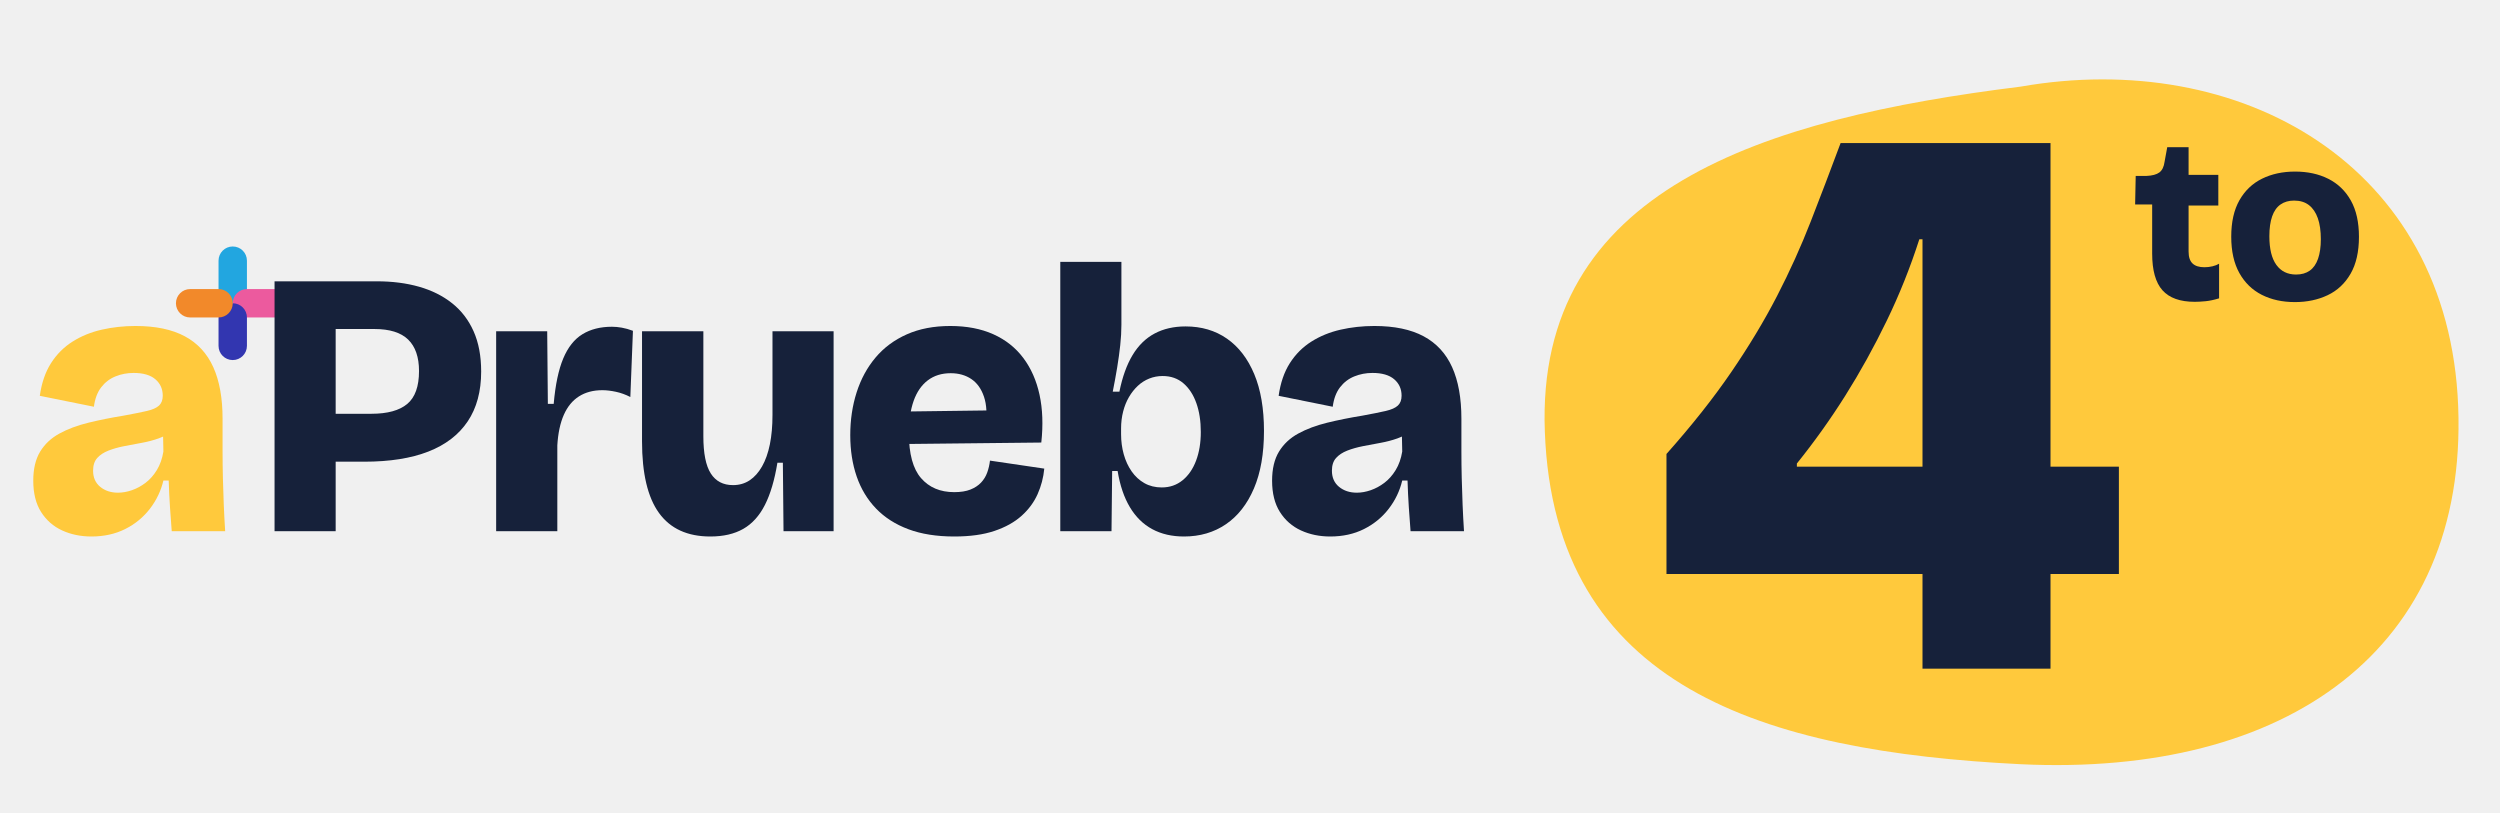
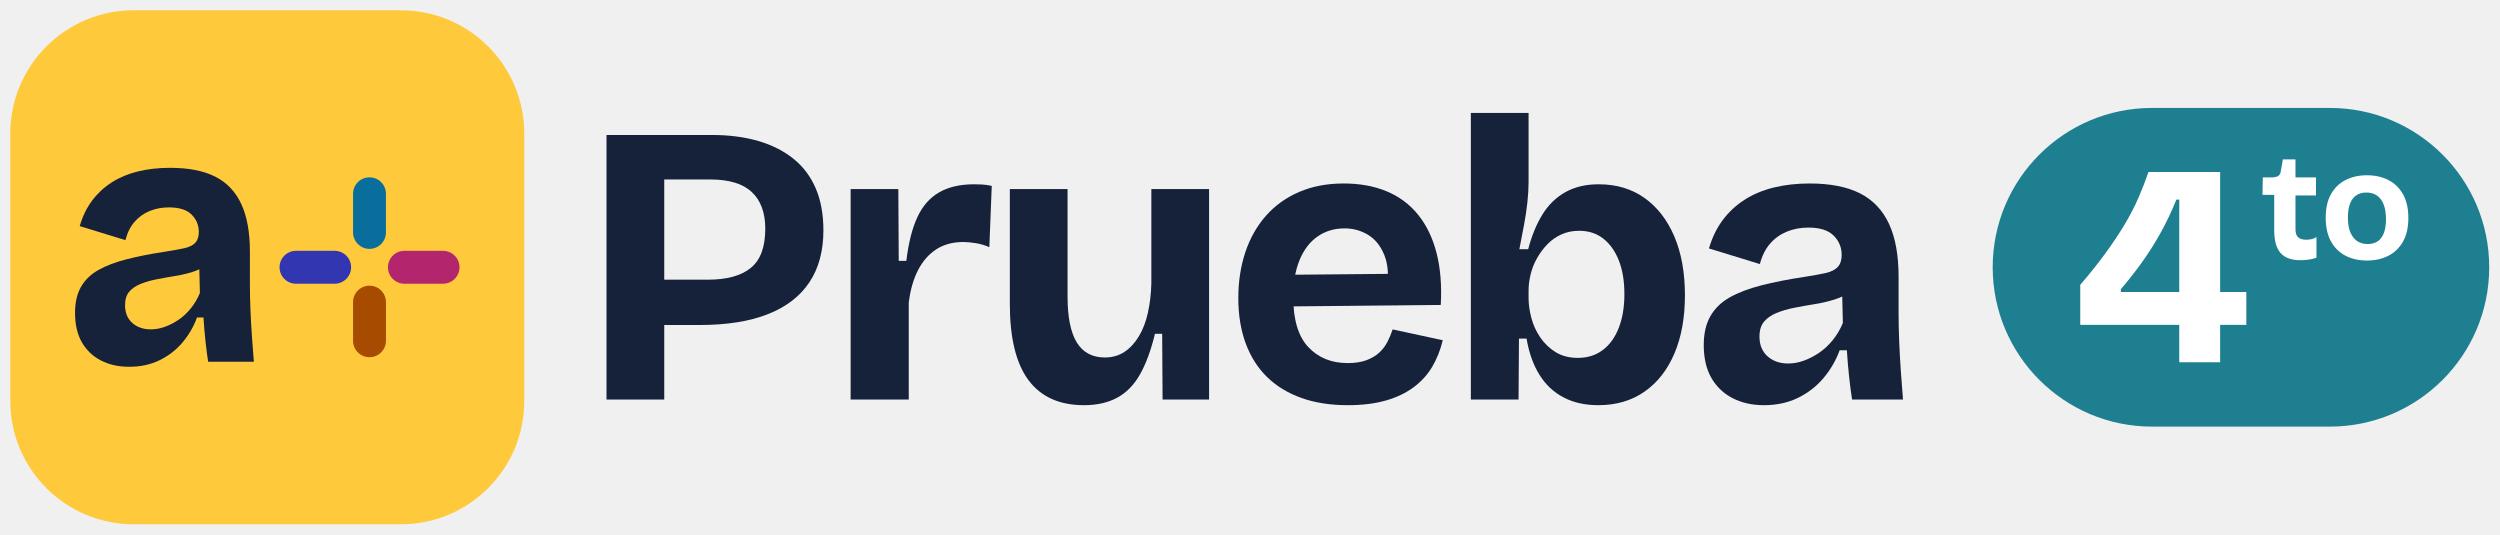
- <svg xmlns="http://www.w3.org/2000/svg" viewBox="-6.0 -140.3 660.3 214.6" role="img" aria-label="aPrueba 4to">
-   <path transform="translate(397.00 -134.30) scale(1.2564 1.6883)" d="M104 10 C150 4 194 22 196 60 C198 98 160 118 104 116 C50 114 6 104 4 64 C2 26 50 15 104 10Z" fill="#FFC93C" />
-   <g fill="#FFC93C">
-     <path transform="translate(0.00 0.00) scale(0.1 -0.1)" d="M181.286 -14Q139 -14 104.143 2Q69.286 18 48.571 50.643Q27.857 83.286 27.857 133.428Q27.857 180.143 46 210.071Q64.143 240 97 257.929Q129.857 275.857 173.285 286.5Q216.714 297.143 266.856 305.286Q305.714 312.429 327.999 317.571Q350.285 322.714 360.071 331.857Q369.857 341 369.857 357.857Q369.857 384.571 350.357 401.286Q330.857 418 293 418Q267.571 418 245 408.857Q222.428 399.714 207.285 380.071Q192.143 360.428 188 328.714L45.143 357.571Q52.285 408.571 74.714 443.785Q97.142 479 131.642 500.786Q166.142 522.571 208.785 532.286Q251.428 542 297.857 542Q377.428 542 428.142 514.786Q478.857 487.571 503.357 433.214Q527.857 378.857 527.857 297V210.428Q527.857 175.714 528.714 140.5Q529.571 105.286 530.999 70.286Q532.428 35.286 534.714 0H393.571Q391.285 28.572 389 62.715Q386.714 96.858 385.571 133.858H371.571Q361.857 92.858 335.786 59.072Q309.714 25.286 270.5 5.643Q231.286 -14 181.286 -14ZM251.714 101.714Q269.285 101.714 288.214 108.214Q307.143 114.714 324.357 127.714Q341.571 140.714 354.285 161.5Q367 182.286 371.571 210.429L370.428 266.428L394 264.857Q379.714 252.429 358.643 245.0Q337.571 237.571 314.286 233.357Q291 229.143 268.071 224.643Q245.143 220.143 226.571 212.929Q208 205.714 196.928 193.5Q185.857 181.286 185.857 159.857Q185.857 132.714 204.643 117.214Q223.428 101.714 251.714 101.714Z" />
+ <svg xmlns="http://www.w3.org/2000/svg" viewBox="-2 -2 486.4 104" role="img" aria-label="aPrueba 4to">
+   <rect x="0" y="0" width="100" height="100" rx="24.0" fill="#FFC93C" />
+   <g fill="#16213A">
+     <path transform="translate(9.87 68.38) scale(0.07 -0.07)" d="M189 -14Q145 -14 111.0 3.5Q77 21 58.0 54.0Q39 87 39 136Q39 179 55.5 208.0Q72 237 104.0 255.0Q136 273 183.0 285.0Q230 297 290 306Q322 311 342.5 315.5Q363 320 373.0 330.5Q383 341 383 361Q383 389 363.0 409.0Q343 429 300 429Q271 429 246.5 419.0Q222 409 204.5 389.0Q187 369 179 338L52 377Q64 418 86.5 448.0Q109 478 141.0 498.5Q173 519 214.0 529.0Q255 539 303 539Q380 539 428.5 514.5Q477 490 501.0 438.5Q525 387 525 306V216Q525 181 526.5 145.0Q528 109 530.5 72.5Q533 36 536 0H409Q405 25 401.5 57.5Q398 90 396 123H378Q364 85 338.0 54.0Q312 23 274.5 4.5Q237 -14 189 -14ZM250 90Q269 90 288.5 97.0Q308 104 326.5 116.5Q345 129 360.5 148.0Q376 167 386 191L384 275L407 270Q389 257 365.0 249.5Q341 242 315.5 238.0Q290 234 265.0 229.0Q240 224 220.5 216.0Q201 208 189.5 194.5Q178 181 178 157Q178 126 198.0 108.0Q218 90 250 90Z" />
  </g>
-   <rect x="51.72" y="-75.20" width="7.5" height="15" rx="3.75" fill="#22A6E0" />
-   <rect x="55.47" y="-63.95" width="15" height="7.5" rx="3.75" fill="#EC5A9E" />
-   <rect x="51.72" y="-60.20" width="7.5" height="15" rx="3.75" fill="#3236B0" />
-   <rect x="40.47" y="-63.95" width="15" height="7.5" rx="3.75" fill="#F2892A" />
+   <rect x="66.69" y="32.50" width="6.40" height="13.92" rx="3.20" fill="#0A6E9C" />
+   <rect x="73.48" y="46.80" width="13.92" height="6.40" rx="3.20" fill="#B3266D" />
+   <rect x="66.69" y="53.58" width="6.40" height="13.92" rx="3.20" fill="#A64B00" />
+   <rect x="52.39" y="46.80" width="13.92" height="6.40" rx="3.20" fill="#3236B0" />
  <g fill="#16213A">
-     <path transform="translate(60.80 0.00) scale(0.1 -0.1)" d="M176.428 183.572V310.143H313.142Q376.428 310.143 407.57 336.072Q438.713 362 438.713 423Q438.713 478.143 410.07 506.071Q381.428 534 320.856 534H176.428V660H327.571Q388.571 660 438.999 645.643Q489.428 631.286 526.213 602Q562.999 572.714 582.928 527.857Q602.856 483 602.856 421.572Q602.856 343.143 567.356 290.143Q531.856 237.143 463.428 210.357Q394.999 183.572 293.999 183.572ZM57.142 0V660H218.571V0Z" />
-     <path transform="translate(119.90 0.00) scale(0.1 -0.1)" d="M51.428 0V262.429V528H186.285L188 336.285H203.428Q209.999 411.714 228.642 456.214Q247.285 500.714 279.499 520.357Q311.713 540 357.284 540Q369.57 540 383.356 537.571Q397.142 535.143 412.714 529.285L405.856 354.428Q387.285 364 367.713 368.214Q348.142 372.428 331.999 372.428Q295.999 372.428 270.285 356.143Q244.571 339.857 230.214 307.428Q215.857 275 213 226.714V0Z" />
-     <path transform="translate(159.10 0.00) scale(0.1 -0.1)" d="M225.142 -14Q134.571 -14 89.642 48Q44.714 110 44.714 237.428V528H206.714V250.857Q206.714 183.143 226.357 152.429Q245.999 121.714 284.999 121.714Q309.856 121.714 328.928 134.357Q347.999 147 361.713 171.072Q375.428 195.143 382.356 229.286Q389.285 263.429 389.285 306.858V528H550.713V223.715V0H418.427L416.713 180.858H402.285Q391.142 112.429 369.285 69.357Q347.428 26.286 312.142 6.143Q276.856 -14 225.142 -14Z" />
-     <path transform="translate(215.80 0.00) scale(0.1 -0.1)" d="M302.428 -14Q232.571 -14 181.214 5.214Q129.857 24.429 95.714 59.929Q61.571 95.429 44.643 144.572Q27.714 193.714 27.714 253.571Q27.714 314 44.5 366.571Q61.285 419.143 94.357 458.5Q127.428 497.857 177.071 519.929Q226.714 542 291.857 542Q357 542 405.5 520.214Q454 498.428 484.714 457.571Q515.428 416.714 527.642 360.286Q539.856 303.857 532.285 234.143L131.571 229.857V315.572L427.141 319.429L384.999 275.286Q391.571 323.571 380.928 355.071Q370.285 386.571 347.428 401.928Q324.571 417.286 293 417.286Q257.142 417.286 232.285 398.286Q207.428 379.286 195 343.929Q182.571 308.571 182.571 258.714Q182.571 177.143 214.714 140.143Q246.857 103.143 302.285 103.143Q328 103.143 345.142 110Q362.285 116.857 373.142 128.357Q383.999 139.857 389.428 154.929Q394.856 170 396.714 186.429L540.142 165.286Q536.857 130.001 522.5 97.858Q508.143 65.715 480.143 40.572Q452.143 15.429 408.5 0.714Q364.857 -14 302.428 -14Z" />
-     <path transform="translate(268.90 0.00) scale(0.1 -0.1)" d="M378.142 -14Q330.285 -14 294.285 5.429Q258.285 24.857 235.214 63.5Q212.142 102.143 202.857 159H188.428L186.714 0H51.428V228.856V711.428H212.857V545Q212.857 519.714 209.785 491.286Q206.714 462.857 201.642 432.143Q196.571 401.428 190 368.571H207.571Q219.428 427.143 242.428 465.286Q265.428 503.429 300.571 522.143Q335.714 540.857 382.285 540.857Q445.285 540.857 491.642 508.572Q537.999 476.286 563.713 414.857Q589.427 353.429 589.427 264.714Q589.427 175.143 562.927 113Q536.427 50.857 488.928 18.429Q441.428 -14 378.142 -14ZM319.428 115.571Q351.142 115.571 374.428 134.5Q397.713 153.429 410.142 186.5Q422.57 219.571 422.57 262Q422.57 305 410.856 338.143Q399.142 371.286 376.713 390.571Q354.285 409.857 321.714 409.857Q303.142 409.857 286.357 403.143Q269.571 396.429 256.214 383.929Q242.857 371.429 232.857 354.357Q222.857 337.286 217.428 316.072Q212 294.857 212 271.143V256.143Q212 228.286 219.071 203Q226.142 177.714 239.857 158Q253.571 138.286 273.571 126.928Q293.571 115.571 319.428 115.571Z" />
-     <path transform="translate(327.20 0.00) scale(0.1 -0.1)" d="M181.286 -14Q139 -14 104.143 2Q69.286 18 48.571 50.643Q27.857 83.286 27.857 133.428Q27.857 180.143 46 210.071Q64.143 240 97 257.929Q129.857 275.857 173.285 286.5Q216.714 297.143 266.856 305.286Q305.714 312.429 327.999 317.571Q350.285 322.714 360.071 331.857Q369.857 341 369.857 357.857Q369.857 384.571 350.357 401.286Q330.857 418 293 418Q267.571 418 245 408.857Q222.428 399.714 207.285 380.071Q192.143 360.428 188 328.714L45.143 357.571Q52.285 408.571 74.714 443.785Q97.142 479 131.642 500.786Q166.142 522.571 208.785 532.286Q251.428 542 297.857 542Q377.428 542 428.142 514.786Q478.857 487.571 503.357 433.214Q527.857 378.857 527.857 297V210.428Q527.857 175.714 528.714 140.5Q529.571 105.286 530.999 70.286Q532.428 35.286 534.714 0H393.571Q391.285 28.572 389 62.715Q386.714 96.858 385.571 133.858H371.571Q361.857 92.858 335.786 59.072Q309.714 25.286 270.5 5.643Q231.286 -14 181.286 -14ZM251.714 101.714Q269.285 101.714 288.214 108.214Q307.143 114.714 324.357 127.714Q341.571 140.714 354.285 161.5Q367 182.286 371.571 210.429L370.428 266.428L394 264.857Q379.714 252.429 358.643 245.0Q337.571 237.571 314.286 233.357Q291 229.143 268.071 224.643Q245.143 220.143 226.571 212.929Q208 205.714 196.928 193.5Q185.857 181.286 185.857 159.857Q185.857 132.714 204.643 117.214Q223.428 101.714 251.714 101.714Z" />
+     <path transform="translate(110.31 75.74) scale(0.078 -0.078)" d="M174 186V299H325Q397 299 433.0 328.5Q469 358 469 426Q469 486 435.5 517.5Q402 549 332 549H174V660H336Q400 660 451.5 645.0Q503 630 539.5 600.5Q576 571 595.0 526.5Q614 482 614 422Q614 345 579.0 292.5Q544 240 475.5 213.0Q407 186 305 186ZM73 0V660H217V0Z" />
+     <path transform="translate(158.35 75.74) scale(0.078 -0.078)" d="M66 0V254V525H185L186 346H205Q213 413 232.5 455.0Q252 497 287.0 517.0Q322 537 374 537Q383 537 393.5 536.5Q404 536 418 533L412 380Q397 387 379.0 390.0Q361 393 347 393Q308 393 280.0 375.0Q252 357 234.5 323.5Q217 290 211 242V0Z" />
+     <path transform="translate(189.87 75.74) scale(0.078 -0.078)" d="M244 -14Q152 -14 105.5 48.5Q59 111 59 239V525H203V257Q203 180 226.0 142.5Q249 105 296 105Q324 105 345.0 119.0Q366 133 381.0 158.0Q396 183 403.5 217.0Q411 251 412 290V525H556V214V0H440L439 164H421Q406 102 383.5 62.5Q361 23 326.5 4.5Q292 -14 244 -14Z" />
+     <path transform="translate(236.04 75.74) scale(0.078 -0.078)" d="M310 -14Q245 -14 194.5 4.0Q144 22 109.0 56.0Q74 90 55.5 140.0Q37 190 37 253Q37 315 54.5 367.5Q72 420 106.0 458.5Q140 497 189.0 518.0Q238 539 300 539Q360 539 407.0 519.5Q454 500 485.5 461.0Q517 422 531.5 365.5Q546 309 542 236L130 232V311L459 314L408 274Q415 327 401.0 361.0Q387 395 360.5 411.0Q334 427 302 427Q264 427 235.0 407.0Q206 387 190.0 348.5Q174 310 174 256Q174 171 211.5 131.0Q249 91 310 91Q338 91 357.5 98.5Q377 106 389.5 118.0Q402 130 409.5 145.0Q417 160 422 175L547 148Q538 111 520.5 81.5Q503 52 474.0 30.5Q445 9 404.5 -2.5Q364 -14 310 -14Z" />
+     <path transform="translate(279.02 75.74) scale(0.078 -0.078)" d="M384 -14Q334 -14 297.0 5.5Q260 25 237.0 62.0Q214 99 205 152H186L185 0H66V258V715H210V543Q210 519 207.0 491.5Q204 464 198.5 435.0Q193 406 187 375H209Q222 425 244.5 461.5Q267 498 302.0 517.5Q337 537 385 537Q451 537 499.0 503.0Q547 469 573.5 407.0Q600 345 600 260Q600 177 574.0 115.5Q548 54 499.5 20.0Q451 -14 384 -14ZM333 104Q369 104 395.0 123.5Q421 143 435.0 179.0Q449 215 449 263Q449 311 435.5 346.0Q422 381 397.0 401.0Q372 421 336 421Q312 421 292.0 412.0Q272 403 257.0 387.5Q242 372 231.0 352.5Q220 333 215.0 312.0Q210 291 210 272V253Q210 230 217.0 203.5Q224 177 239.5 154.5Q255 132 278.0 118.0Q301 104 333 104Z" />
+     <path transform="translate(326.44 75.74) scale(0.078 -0.078)" d="M189 -14Q145 -14 111.0 3.5Q77 21 58.0 54.0Q39 87 39 136Q39 179 55.5 208.0Q72 237 104.0 255.0Q136 273 183.0 285.0Q230 297 290 306Q322 311 342.5 315.5Q363 320 373.0 330.5Q383 341 383 361Q383 389 363.0 409.0Q343 429 300 429Q271 429 246.5 419.0Q222 409 204.5 389.0Q187 369 179 338L52 377Q64 418 86.5 448.0Q109 478 141.0 498.5Q173 519 214.0 529.0Q255 539 303 539Q380 539 428.5 514.5Q477 490 501.0 438.5Q525 387 525 306V216Q525 181 526.5 145.0Q528 109 530.5 72.5Q533 36 536 0H409Q405 25 401.5 57.5Q398 90 396 123H378Q364 85 338.0 54.0Q312 23 274.5 4.5Q237 -14 189 -14ZM250 90Q269 90 288.5 97.0Q308 104 326.5 116.5Q345 129 360.5 148.0Q376 167 386 191L384 275L407 270Q389 257 365.0 249.5Q341 242 315.5 238.0Q290 234 265.0 229.0Q240 224 220.5 216.0Q201 208 189.5 194.5Q178 181 178 157Q178 126 198.0 108.0Q218 90 250 90Z" />
  </g>
-   <g fill="#16213A">
-     <path transform="translate(431.00 36.30) scale(0.21 -0.21)" d="M15 119V270Q63 324 96.5 373.0Q130 422 154.0 468.5Q178 515 196.5 562.5Q215 610 234 661H498V0H337V540H333Q316 487 292.0 437.5Q268 388 240.0 343.5Q212 299 179 258V254H584V119Z" />
+   <rect x="385.7" y="19.0" width="96.6" height="62.0" rx="31.0" fill="#1E7F91" />
+   <g fill="#FFFFFF">
+     <path transform="translate(401.39 68.48) scale(0.056 -0.056)" d="M24 130V269Q73 326 111.0 378.0Q149 430 177.5 477.5Q206 525 226.0 571.0Q246 617 261 661H510V0H368V565H358Q333 503 302.5 448.5Q272 394 237.5 346.0Q203 298 165 254V244H601V130Z" />
  </g>
-   <g fill="#16213A">
-     <path transform="translate(557.27 -61.38) scale(0.062 -0.062)" d="M264.809 -12.81Q171 -12.81 127.119 36.31Q83.238 85.429 83.238 192.714V402H10.667L13.095 523.428H58.19Q95.904 524.952 113.809 538.214Q131.714 551.477 136.095 583.858L147.428 645.762H238.381V528H365.047V397.19H238.381V201.238Q238.381 166.476 255.262 150.476Q272.143 134.476 305.619 134.476Q323.666 134.476 340.285 138.476Q356.904 142.476 368.285 149.476V2Q336.476 -7.81 310.452 -10.31Q284.428 -12.81 264.809 -12.81Z" />
-     <path transform="translate(581.45 -61.38) scale(0.062 -0.062)" d="M301.428 -14Q221.381 -14 160.357 16.905Q99.333 47.81 64.714 109.714Q30.095 171.619 30.095 264.619Q30.095 358.381 65 419.881Q99.905 481.381 161.428 511.69Q222.952 542 302 542Q382.428 542 443.762 511.095Q505.095 480.19 539.619 418.69Q574.142 357.19 574.142 264Q574.142 168.619 538.428 106.714Q502.714 44.81 440.785 15.405Q378.857 -14 301.428 -14ZM306.238 103.381Q341.285 103.381 364.714 120.071Q388.142 136.762 399.952 170.762Q411.761 204.762 411.761 254.19Q411.761 307 398.952 343.31Q386.142 379.619 361.214 399.024Q336.285 418.429 297.809 418.429Q263.762 418.429 239.928 401.738Q216.095 385.048 204.286 351.048Q192.476 317.048 192.476 266.619Q192.476 185.762 222.214 144.571Q251.952 103.381 306.238 103.381Z" />
+   <g fill="#FFFFFF">
+     <path transform="translate(437.77 48.27) scale(0.03 -0.03)" d="M261 -12Q173 -12 131.5 34.5Q90 81 90 183V412H14L16 525H69Q100 525 115.0 534.0Q130 543 133 567L146 642H228V525H361V408H228V189Q228 153 245.0 137.0Q262 121 297 121Q316 121 333.5 125.0Q351 129 364 138V4Q333 -6 307.0 -9.0Q281 -12 261 -12Z" />
+     <path transform="translate(449.38 48.27) scale(0.03 -0.03)" d="M304 -14Q225 -14 165.0 17.5Q105 49 71.0 110.5Q37 172 37 264Q37 356 71.5 417.0Q106 478 166.5 508.5Q227 539 304 539Q383 539 443.5 508.0Q504 477 538.5 415.5Q573 354 573 262Q573 169 537.5 107.5Q502 46 441.5 16.0Q381 -14 304 -14ZM309 93Q348 93 374.5 111.0Q401 129 414.5 165.5Q428 202 428 254Q428 309 413.5 347.5Q399 386 371.0 406.5Q343 427 300 427Q263 427 236.0 409.5Q209 392 195.0 355.5Q181 319 181 266Q181 181 215.0 137.0Q249 93 309 93Z" />
  </g>
</svg>
